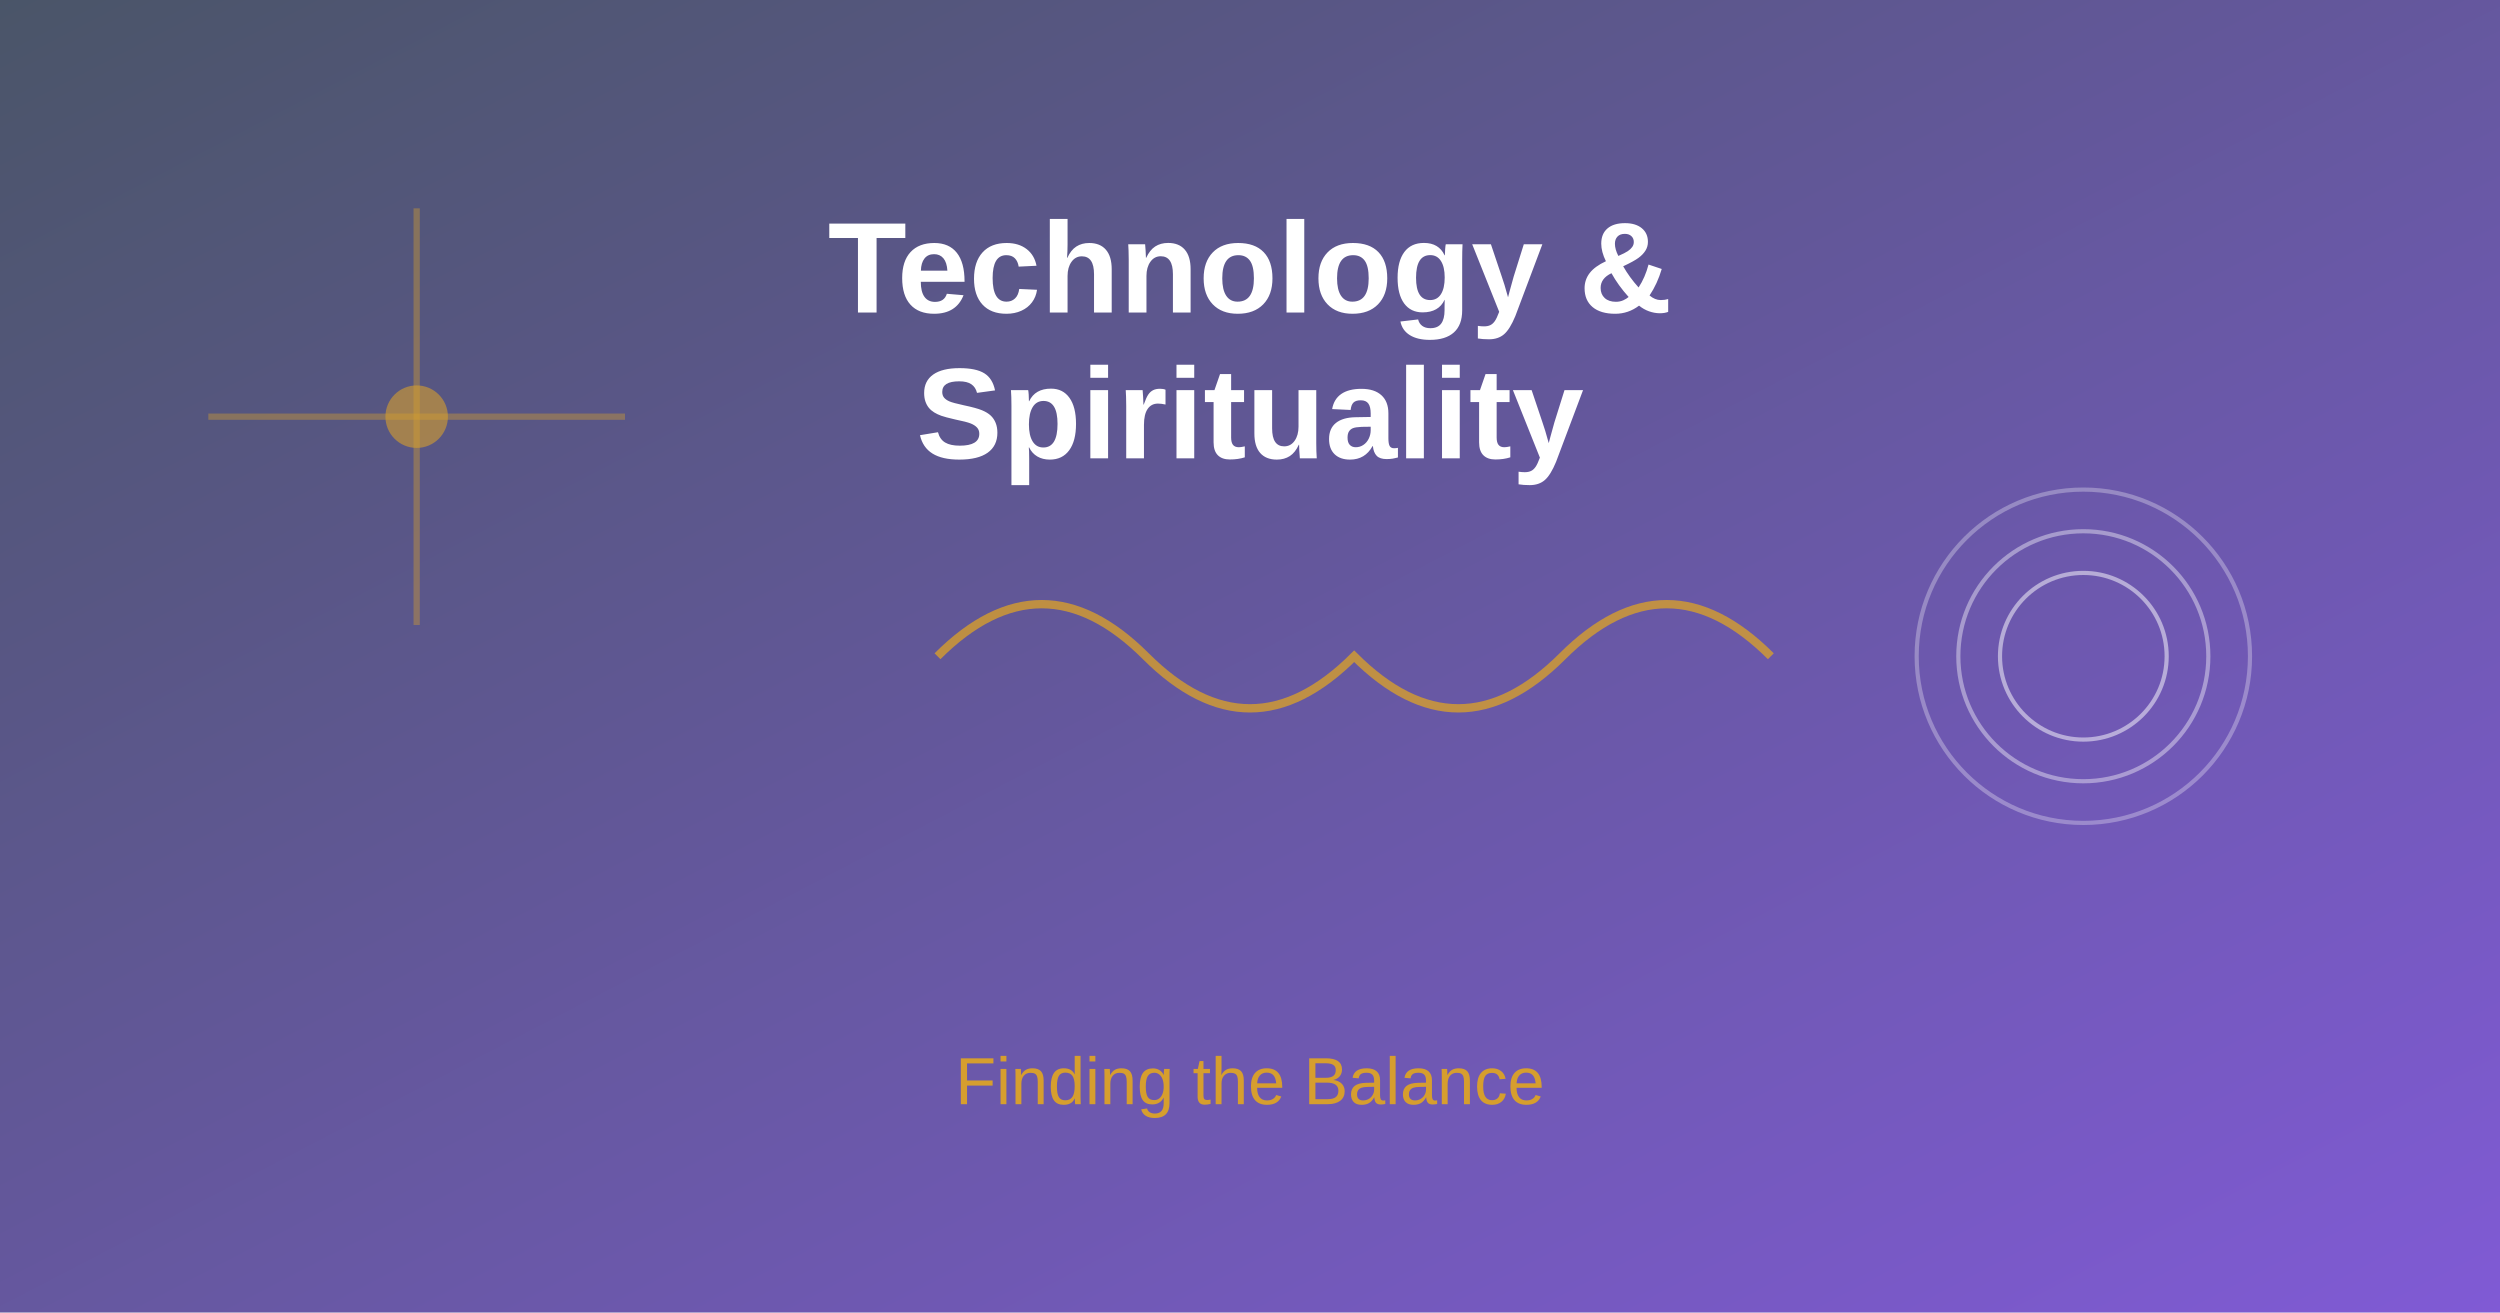
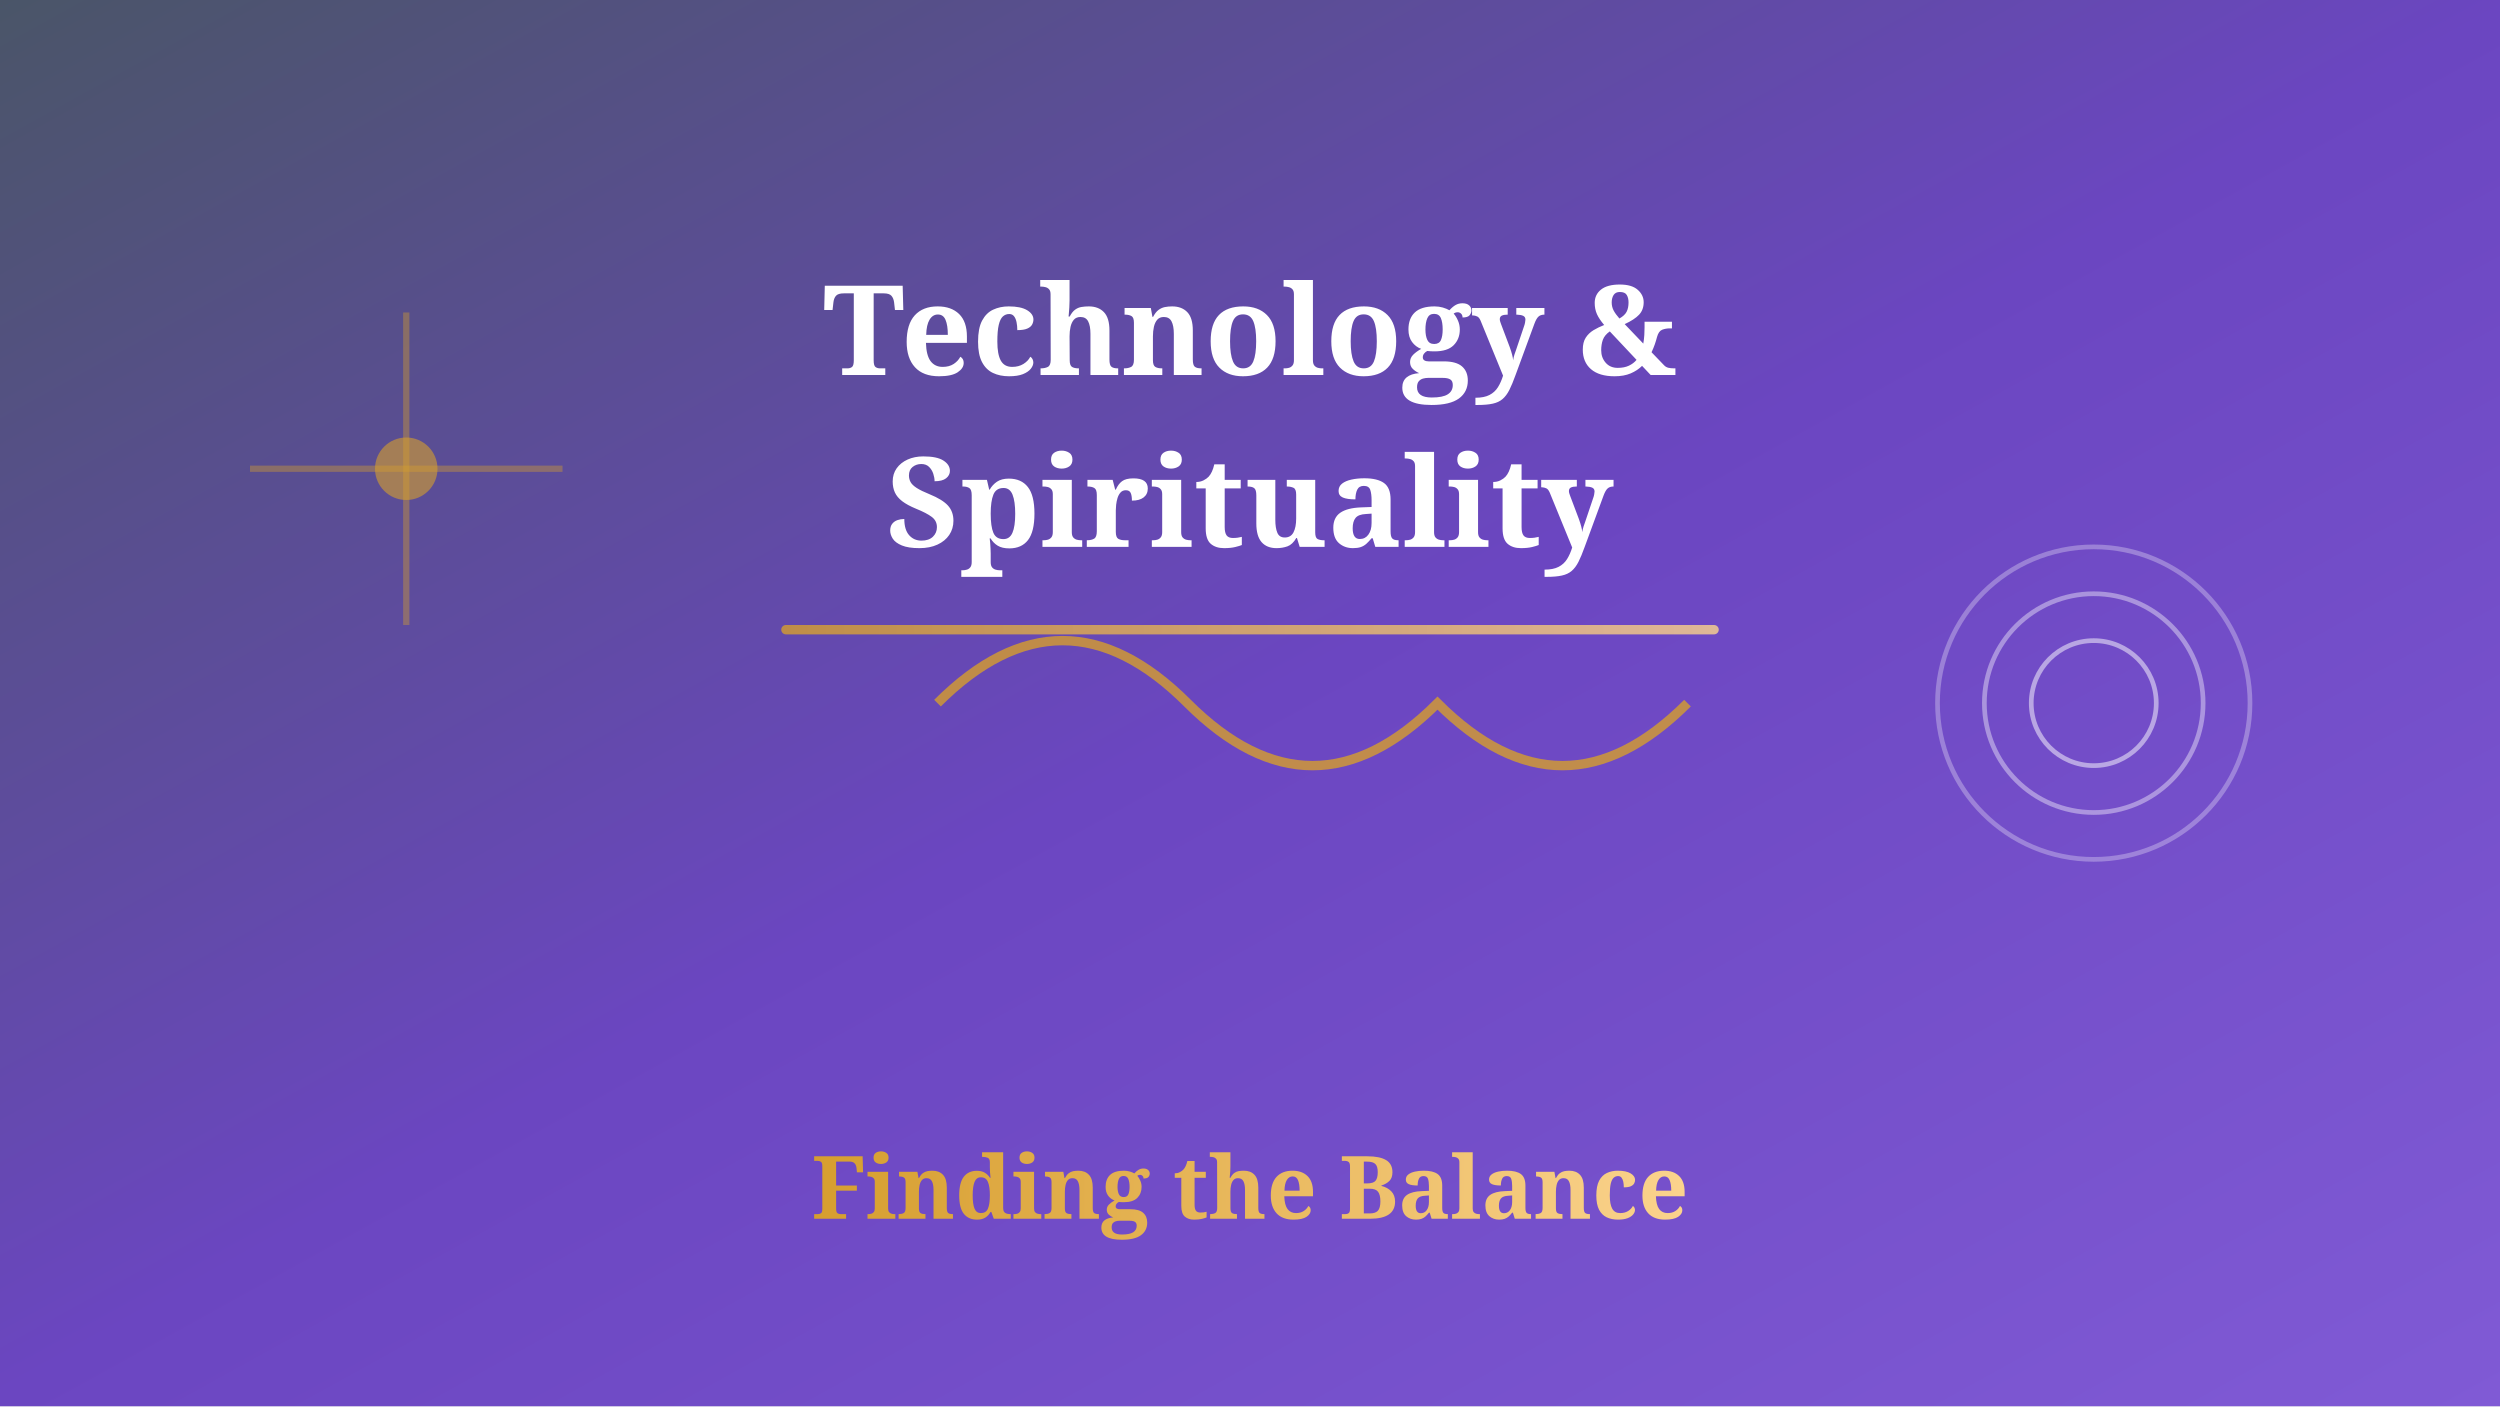
- <svg xmlns="http://www.w3.org/2000/svg" width="1200" height="630">
+ <svg xmlns="http://www.w3.org/2000/svg" viewBox="0 0 800 450">
  <defs>
-     <linearGradient id="bg6" x1="0%" y1="0%" x2="100%" y2="100%">
+     <linearGradient id="bgGrad" x1="0%" y1="0%" x2="100%" y2="100%">
      <stop offset="0%" style="stop-color:#4a5568;stop-opacity:1" />
+       <stop offset="50%" style="stop-color:#6b46c1;stop-opacity:1" />
      <stop offset="100%" style="stop-color:#805ad5;stop-opacity:1" />
    </linearGradient>
+     <linearGradient id="goldGrad" x1="0%" y1="0%" x2="100%" y2="0%">
+       <stop offset="0%" style="stop-color:#d69e2e;stop-opacity:1" />
+       <stop offset="100%" style="stop-color:#fbd38d;stop-opacity:1" />
+     </linearGradient>
  </defs>
-   <rect width="1200" height="630" fill="url(#bg6)" />
-   <line x1="100" y1="200" x2="300" y2="200" stroke="rgba(214,158,46,0.4)" stroke-width="3" />
-   <line x1="200" y1="100" x2="200" y2="300" stroke="rgba(214,158,46,0.4)" stroke-width="3" />
-   <circle cx="200" cy="200" r="15" fill="rgba(214,158,46,0.6)" />
-   <circle cx="1000" cy="315" r="80" fill="none" stroke="rgba(255,255,255,0.3)" stroke-width="2" />
-   <circle cx="1000" cy="315" r="60" fill="none" stroke="rgba(255,255,255,0.4)" stroke-width="2" />
-   <circle cx="1000" cy="315" r="40" fill="none" stroke="rgba(255,255,255,0.5)" stroke-width="2" />
-   <path d="M 450 315 Q 500 265, 550 315 T 650 315 Q 700 365, 750 315 T 850 315" fill="none" stroke="rgba(214,158,46,0.8)" stroke-width="4" />
-   <text x="600" y="150" font-family="Arial, sans-serif" font-size="62" font-weight="bold" fill="white" text-anchor="middle">
-     Technology &amp;
-   </text>
-   <text x="600" y="220" font-family="Arial, sans-serif" font-size="62" font-weight="bold" fill="white" text-anchor="middle">
-     Spirituality
-   </text>
-   <text x="600" y="530" font-family="Arial, sans-serif" font-size="32" fill="rgba(214,158,46,1)" text-anchor="middle">
-     Finding the Balance
-   </text>
+   <rect width="800" height="450" fill="url(#bgGrad)" />
+   <line x1="80" y1="150" x2="180" y2="150" stroke="rgba(214,158,46,0.4)" stroke-width="2" />
+   <line x1="130" y1="100" x2="130" y2="200" stroke="rgba(214,158,46,0.4)" stroke-width="2" />
+   <circle cx="130" cy="150" r="10" fill="rgba(214,158,46,0.6)" />
+   <circle cx="670" cy="225" r="50" fill="none" stroke="rgba(255,255,255,0.3)" stroke-width="1.5" />
+   <circle cx="670" cy="225" r="35" fill="none" stroke="rgba(255,255,255,0.4)" stroke-width="1.5" />
+   <circle cx="670" cy="225" r="20" fill="none" stroke="rgba(255,255,255,0.5)" stroke-width="1.5" />
+   <path d="M 300 225 Q 340 185, 380 225 T 460 225 Q 500 265, 540 225" fill="none" stroke="rgba(214,158,46,0.8)" stroke-width="3" />
+   <text x="400" y="120" text-anchor="middle" font-family="Georgia, serif" font-size="40" font-weight="bold" fill="white">Technology &amp;</text>
+   <text x="400" y="175" text-anchor="middle" font-family="Georgia, serif" font-size="40" font-weight="bold" fill="white">Spirituality</text>
+   <rect x="250" y="200" width="300" height="3" rx="1.5" fill="url(#goldGrad)" opacity="0.8" />
+   <text x="400" y="390" text-anchor="middle" font-family="Georgia, serif" font-size="28" font-weight="bold" fill="url(#goldGrad)">Finding the Balance</text>
</svg>
